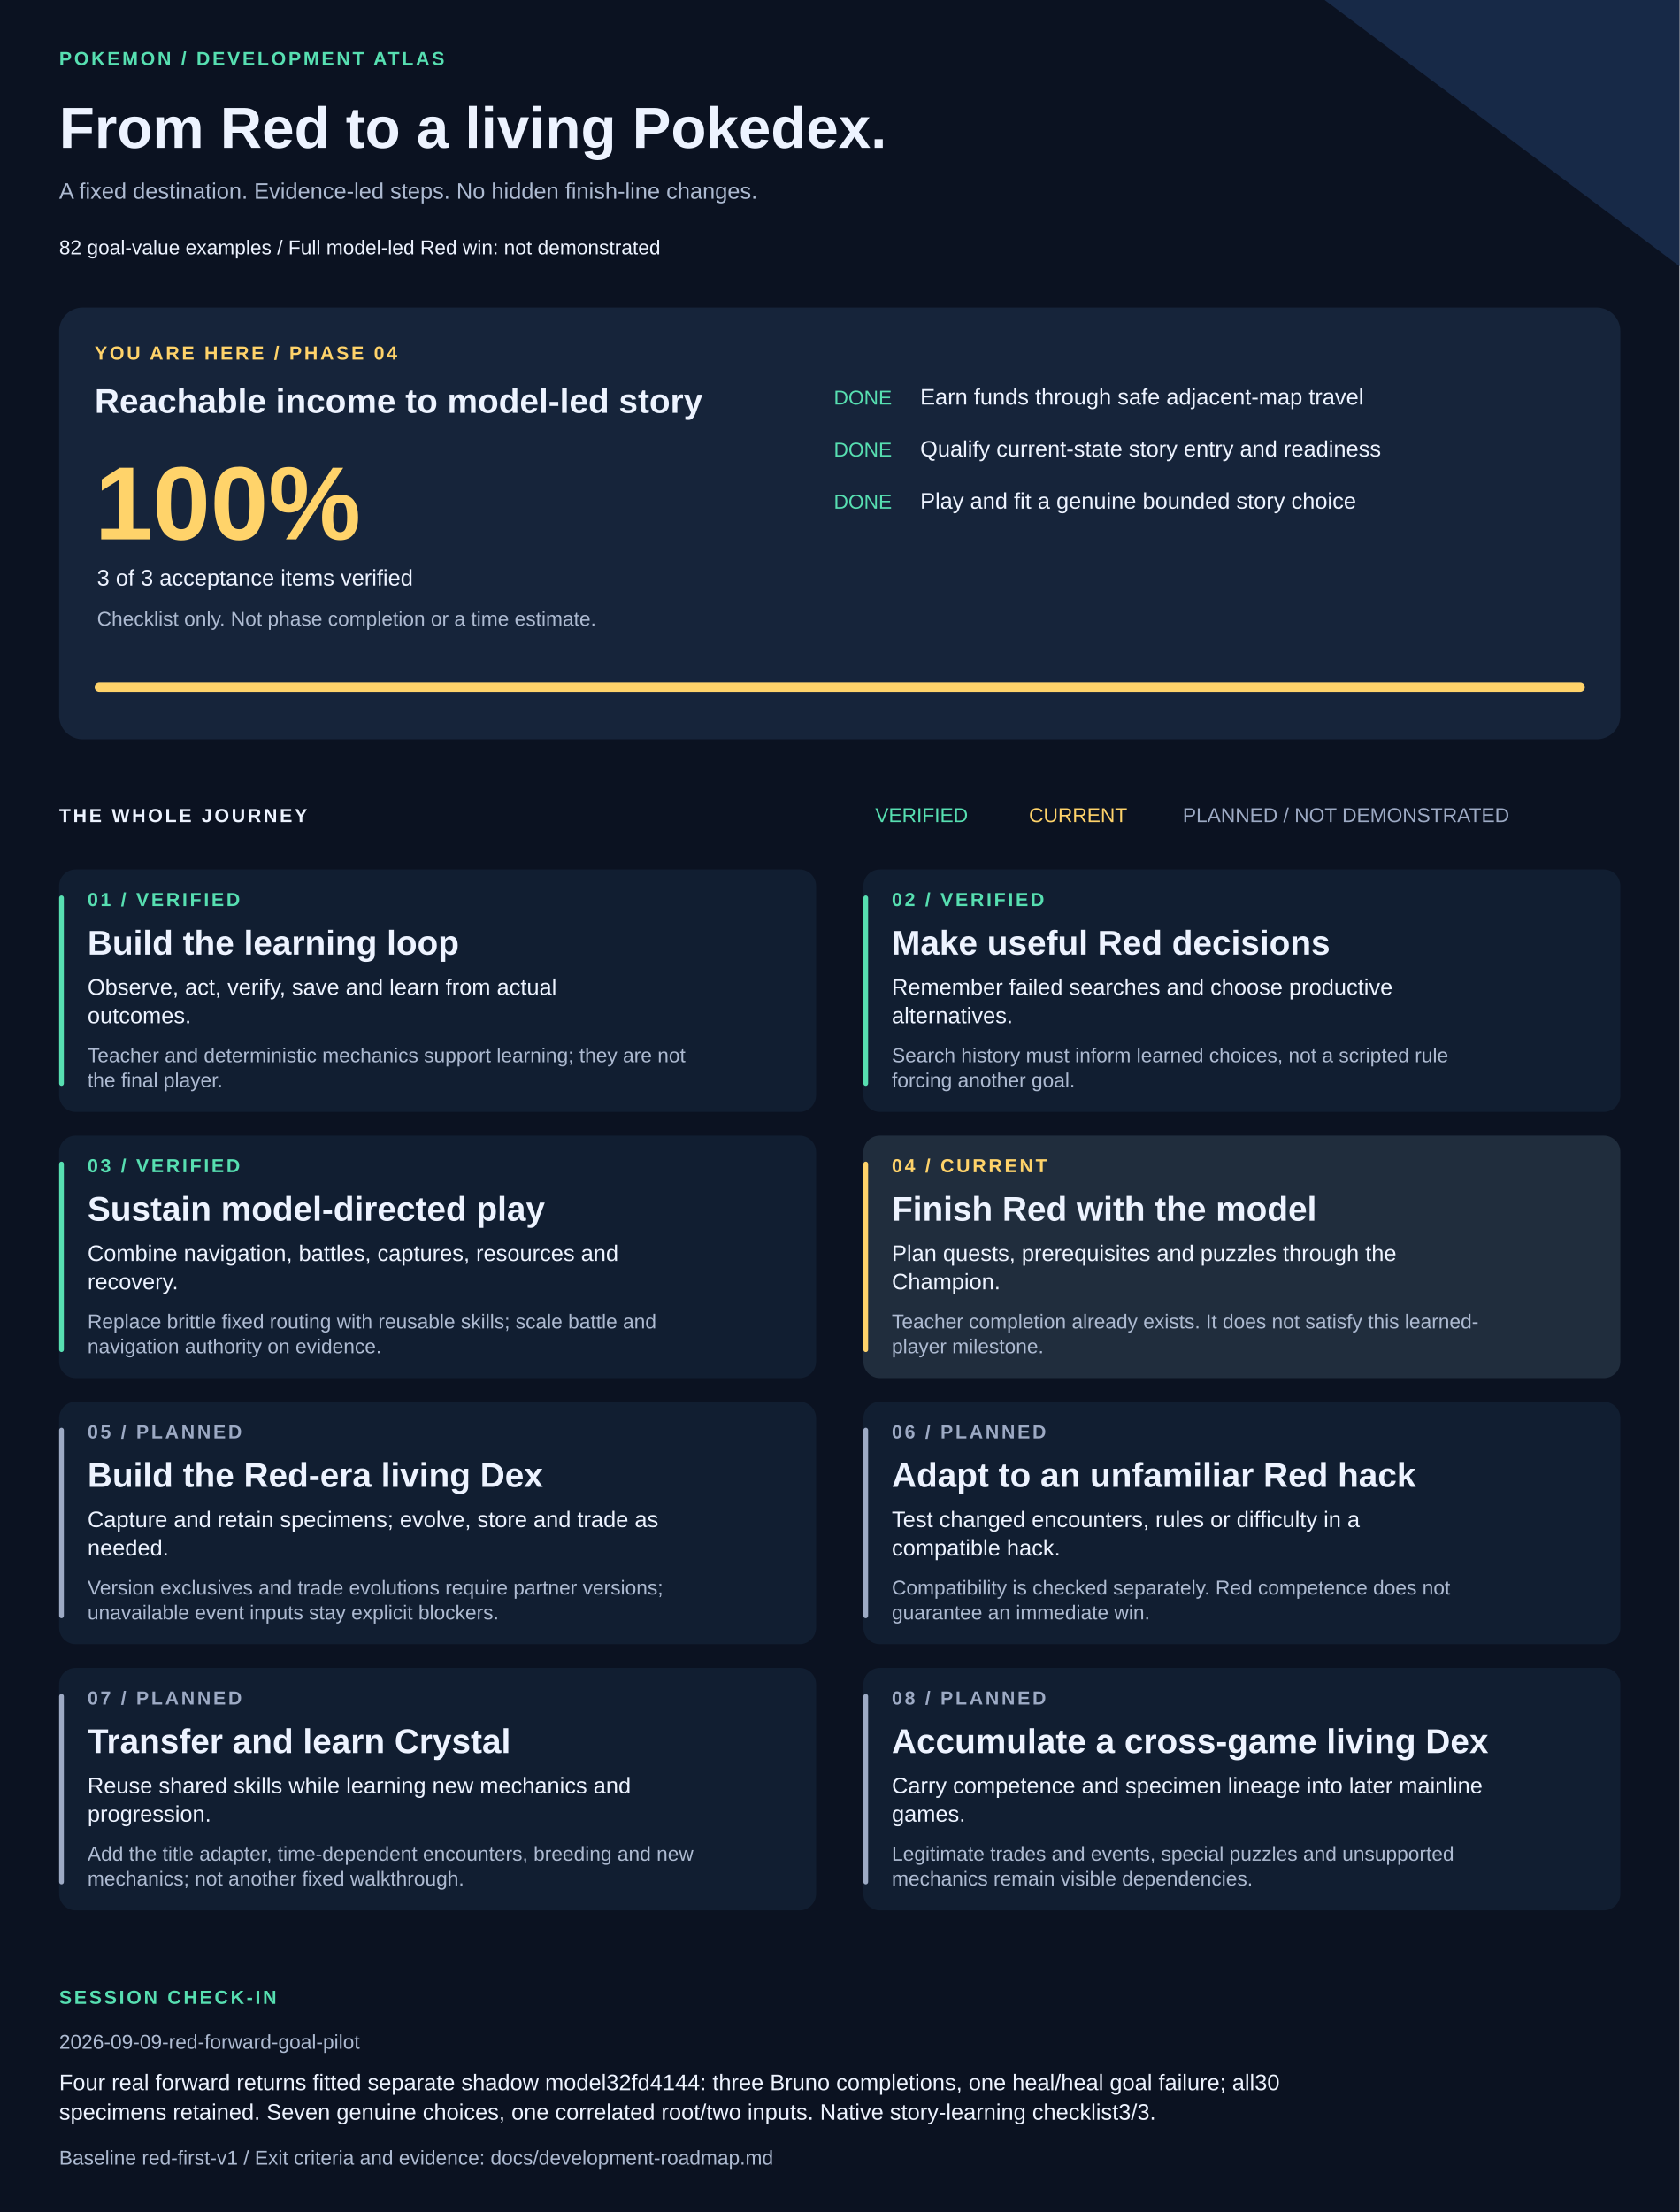
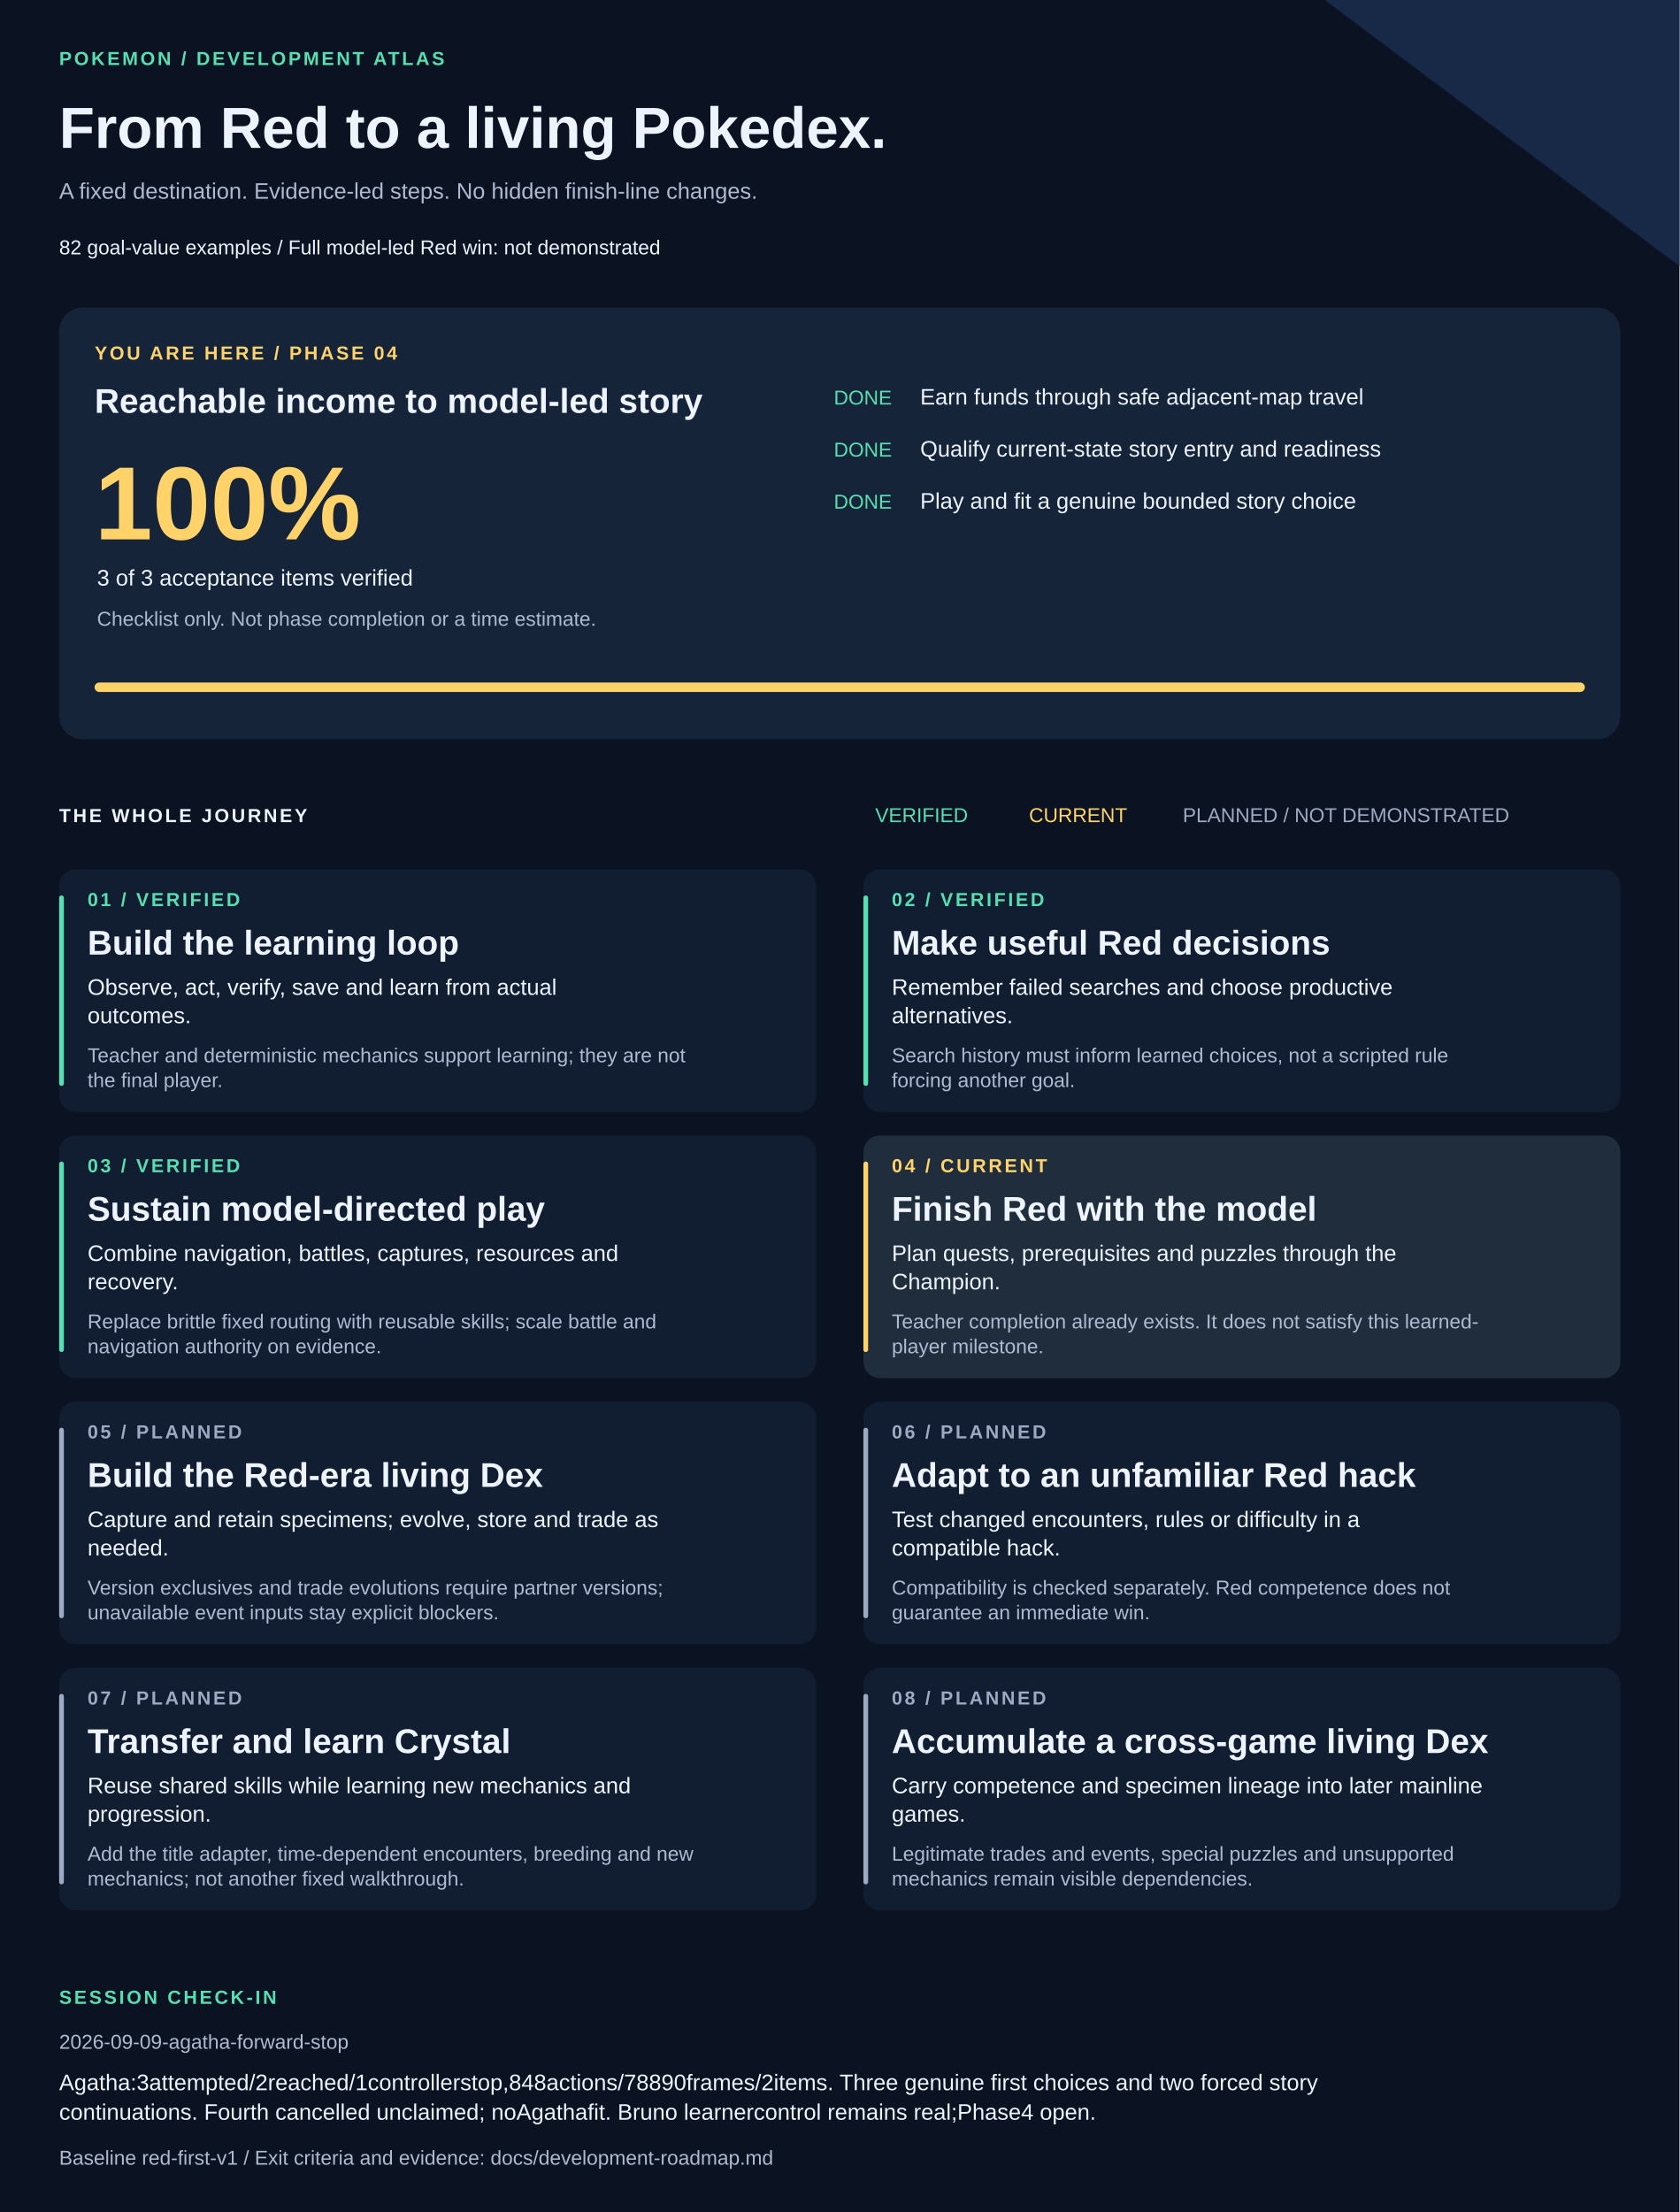
<svg xmlns="http://www.w3.org/2000/svg" width="1420" height="1870" viewBox="0 0 1420 1870" role="img" aria-labelledby="title description">
  <style>text{font-family:Arial,Helvetica,sans-serif;fill:#edf3ff}.muted{fill:#adbad1}.eyebrow{font-size:16px;letter-spacing:2px;font-weight:bold}.heading{font-size:29px;font-weight:bold}.body{font-size:19px}.small{font-size:17px}</style>
  <rect width="1420" height="1870" fill="#0b1221" />
  <path d="M1120 0H1420V225Z" fill="#172947" />
  <text x="50" y="55" class="eyebrow" style="fill:#57dfb1">POKEMON / DEVELOPMENT ATLAS</text>
  <text x="50" y="125" style="font-size:49px;font-weight:bold">From Red to a living Pokedex.</text>
  <text x="50" y="168" class="body muted">A fixed destination. Evidence-led steps. No hidden finish-line changes.</text>
  <text x="50" y="215" class="small">82 goal-value examples  /  Full model-led Red win: not demonstrated</text>
  <rect x="50" y="260" width="1320" height="365" rx="20" fill="#16243a" />
  <text x="80" y="304" class="eyebrow" style="fill:#ffd36a">YOU ARE HERE / PHASE 04</text>
  <text x="80" y="349" class="heading">Reachable income to model-led story</text>
  <text x="80" y="456" style="font-size:88px;font-weight:bold;fill:#ffd36a">100%</text>
  <text x="82" y="495" class="body">3 of 3 acceptance items verified</text>
  <text x="82" y="529" class="small muted">Checklist only. Not phase completion or a time estimate.</text>
  <text x="705" y="342" class="small" style="fill:#57dfb1">DONE</text>
  <text x="778" y="342" class="body">Earn funds through safe adjacent-map travel</text>
  <text x="705" y="386" class="small" style="fill:#57dfb1">DONE</text>
  <text x="778" y="386" class="body">Qualify current-state story entry and readiness</text>
  <text x="705" y="430" class="small" style="fill:#57dfb1">DONE</text>
  <text x="778" y="430" class="body">Play and fit a genuine bounded story choice</text>
  <rect x="80" y="577" width="1260" height="8" rx="4" fill="#293b55" />
  <rect x="80" y="577" width="1260" height="8" rx="4" fill="#ffd36a" />
  <text x="50" y="695" class="eyebrow">THE WHOLE JOURNEY</text>
  <text x="740" y="695" class="small" style="fill:#57dfb1">VERIFIED</text>
  <text x="870" y="695" class="small" style="fill:#ffd36a">CURRENT</text>
  <text x="1000" y="695" class="small" style="fill:#9daac4">PLANNED / NOT DEMONSTRATED</text>
  <rect x="50" y="735" width="640" height="205" rx="14" fill="#111e31" />
  <rect x="50" y="757" width="4" height="161" rx="2" fill="#57dfb1" />
  <text x="74" y="766" class="eyebrow" style="fill:#57dfb1">01 / VERIFIED</text>
  <text x="74" y="807" class="heading">Build the learning loop</text>
  <text x="74" y="841" class="body">Observe, act, verify, save and learn from actual</text>
  <text x="74" y="865" class="body">outcomes.</text>
  <text x="74" y="898" class="small muted">Teacher and deterministic mechanics support learning; they are not</text>
  <text x="74" y="919" class="small muted">the final player.</text>
  <rect x="730" y="735" width="640" height="205" rx="14" fill="#111e31" />
  <rect x="730" y="757" width="4" height="161" rx="2" fill="#57dfb1" />
  <text x="754" y="766" class="eyebrow" style="fill:#57dfb1">02 / VERIFIED</text>
  <text x="754" y="807" class="heading">Make useful Red decisions</text>
  <text x="754" y="841" class="body">Remember failed searches and choose productive</text>
  <text x="754" y="865" class="body">alternatives.</text>
  <text x="754" y="898" class="small muted">Search history must inform learned choices, not a scripted rule</text>
  <text x="754" y="919" class="small muted">forcing another goal.</text>
  <rect x="50" y="960" width="640" height="205" rx="14" fill="#111e31" />
  <rect x="50" y="982" width="4" height="161" rx="2" fill="#57dfb1" />
  <text x="74" y="991" class="eyebrow" style="fill:#57dfb1">03 / VERIFIED</text>
  <text x="74" y="1032" class="heading">Sustain model-directed play</text>
  <text x="74" y="1066" class="body">Combine navigation, battles, captures, resources and</text>
  <text x="74" y="1090" class="body">recovery.</text>
  <text x="74" y="1123" class="small muted">Replace brittle fixed routing with reusable skills; scale battle and</text>
  <text x="74" y="1144" class="small muted">navigation authority on evidence.</text>
  <rect x="730" y="960" width="640" height="205" rx="14" fill="#202d3d" />
  <rect x="730" y="982" width="4" height="161" rx="2" fill="#ffd36a" />
  <text x="754" y="991" class="eyebrow" style="fill:#ffd36a">04 / CURRENT</text>
  <text x="754" y="1032" class="heading">Finish Red with the model</text>
  <text x="754" y="1066" class="body">Plan quests, prerequisites and puzzles through the</text>
  <text x="754" y="1090" class="body">Champion.</text>
  <text x="754" y="1123" class="small muted">Teacher completion already exists. It does not satisfy this learned-</text>
  <text x="754" y="1144" class="small muted">player milestone.</text>
  <rect x="50" y="1185" width="640" height="205" rx="14" fill="#111e31" />
  <rect x="50" y="1207" width="4" height="161" rx="2" fill="#9daac4" />
  <text x="74" y="1216" class="eyebrow" style="fill:#9daac4">05 / PLANNED</text>
  <text x="74" y="1257" class="heading">Build the Red-era living Dex</text>
  <text x="74" y="1291" class="body">Capture and retain specimens; evolve, store and trade as</text>
  <text x="74" y="1315" class="body">needed.</text>
  <text x="74" y="1348" class="small muted">Version exclusives and trade evolutions require partner versions;</text>
  <text x="74" y="1369" class="small muted">unavailable event inputs stay explicit blockers.</text>
  <rect x="730" y="1185" width="640" height="205" rx="14" fill="#111e31" />
  <rect x="730" y="1207" width="4" height="161" rx="2" fill="#9daac4" />
  <text x="754" y="1216" class="eyebrow" style="fill:#9daac4">06 / PLANNED</text>
  <text x="754" y="1257" class="heading">Adapt to an unfamiliar Red hack</text>
  <text x="754" y="1291" class="body">Test changed encounters, rules or difficulty in a</text>
  <text x="754" y="1315" class="body">compatible hack.</text>
  <text x="754" y="1348" class="small muted">Compatibility is checked separately. Red competence does not</text>
  <text x="754" y="1369" class="small muted">guarantee an immediate win.</text>
  <rect x="50" y="1410" width="640" height="205" rx="14" fill="#111e31" />
  <rect x="50" y="1432" width="4" height="161" rx="2" fill="#9daac4" />
  <text x="74" y="1441" class="eyebrow" style="fill:#9daac4">07 / PLANNED</text>
  <text x="74" y="1482" class="heading">Transfer and learn Crystal</text>
  <text x="74" y="1516" class="body">Reuse shared skills while learning new mechanics and</text>
  <text x="74" y="1540" class="body">progression.</text>
  <text x="74" y="1573" class="small muted">Add the title adapter, time-dependent encounters, breeding and new</text>
  <text x="74" y="1594" class="small muted">mechanics; not another fixed walkthrough.</text>
  <rect x="730" y="1410" width="640" height="205" rx="14" fill="#111e31" />
  <rect x="730" y="1432" width="4" height="161" rx="2" fill="#9daac4" />
  <text x="754" y="1441" class="eyebrow" style="fill:#9daac4">08 / PLANNED</text>
  <text x="754" y="1482" class="heading">Accumulate a cross-game living Dex</text>
  <text x="754" y="1516" class="body">Carry competence and specimen lineage into later mainline</text>
  <text x="754" y="1540" class="body">games.</text>
  <text x="754" y="1573" class="small muted">Legitimate trades and events, special puzzles and unsupported</text>
  <text x="754" y="1594" class="small muted">mechanics remain visible dependencies.</text>
  <text x="50" y="1694" class="eyebrow" style="fill:#57dfb1">SESSION CHECK-IN</text>
-   <text x="50" y="1732" class="small muted">2026-09-09-red-forward-goal-pilot</text>
-   <text x="50" y="1767" class="body">Four real forward returns fitted separate shadow model32fd4144: three Bruno completions, one heal/heal goal failure; all30</text>
-   <text x="50" y="1792" class="body">specimens retained. Seven genuine choices, one correlated root/two inputs. Native story-learning checklist3/3.</text>
+   <text x="50" y="1732" class="small muted">2026-09-09-agatha-forward-stop</text>
+   <text x="50" y="1767" class="body">Agatha:3attempted/2reached/1controllerstop,848actions/78890frames/2items. Three genuine first choices and two forced story</text>
+   <text x="50" y="1792" class="body">continuations. Fourth cancelled unclaimed; noAgathafit. Bruno learnercontrol remains real;Phase4 open.</text>
  <text x="50" y="1830" class="small muted">Baseline red-first-v1 / Exit criteria and evidence: docs/development-roadmap.md</text>
</svg>
